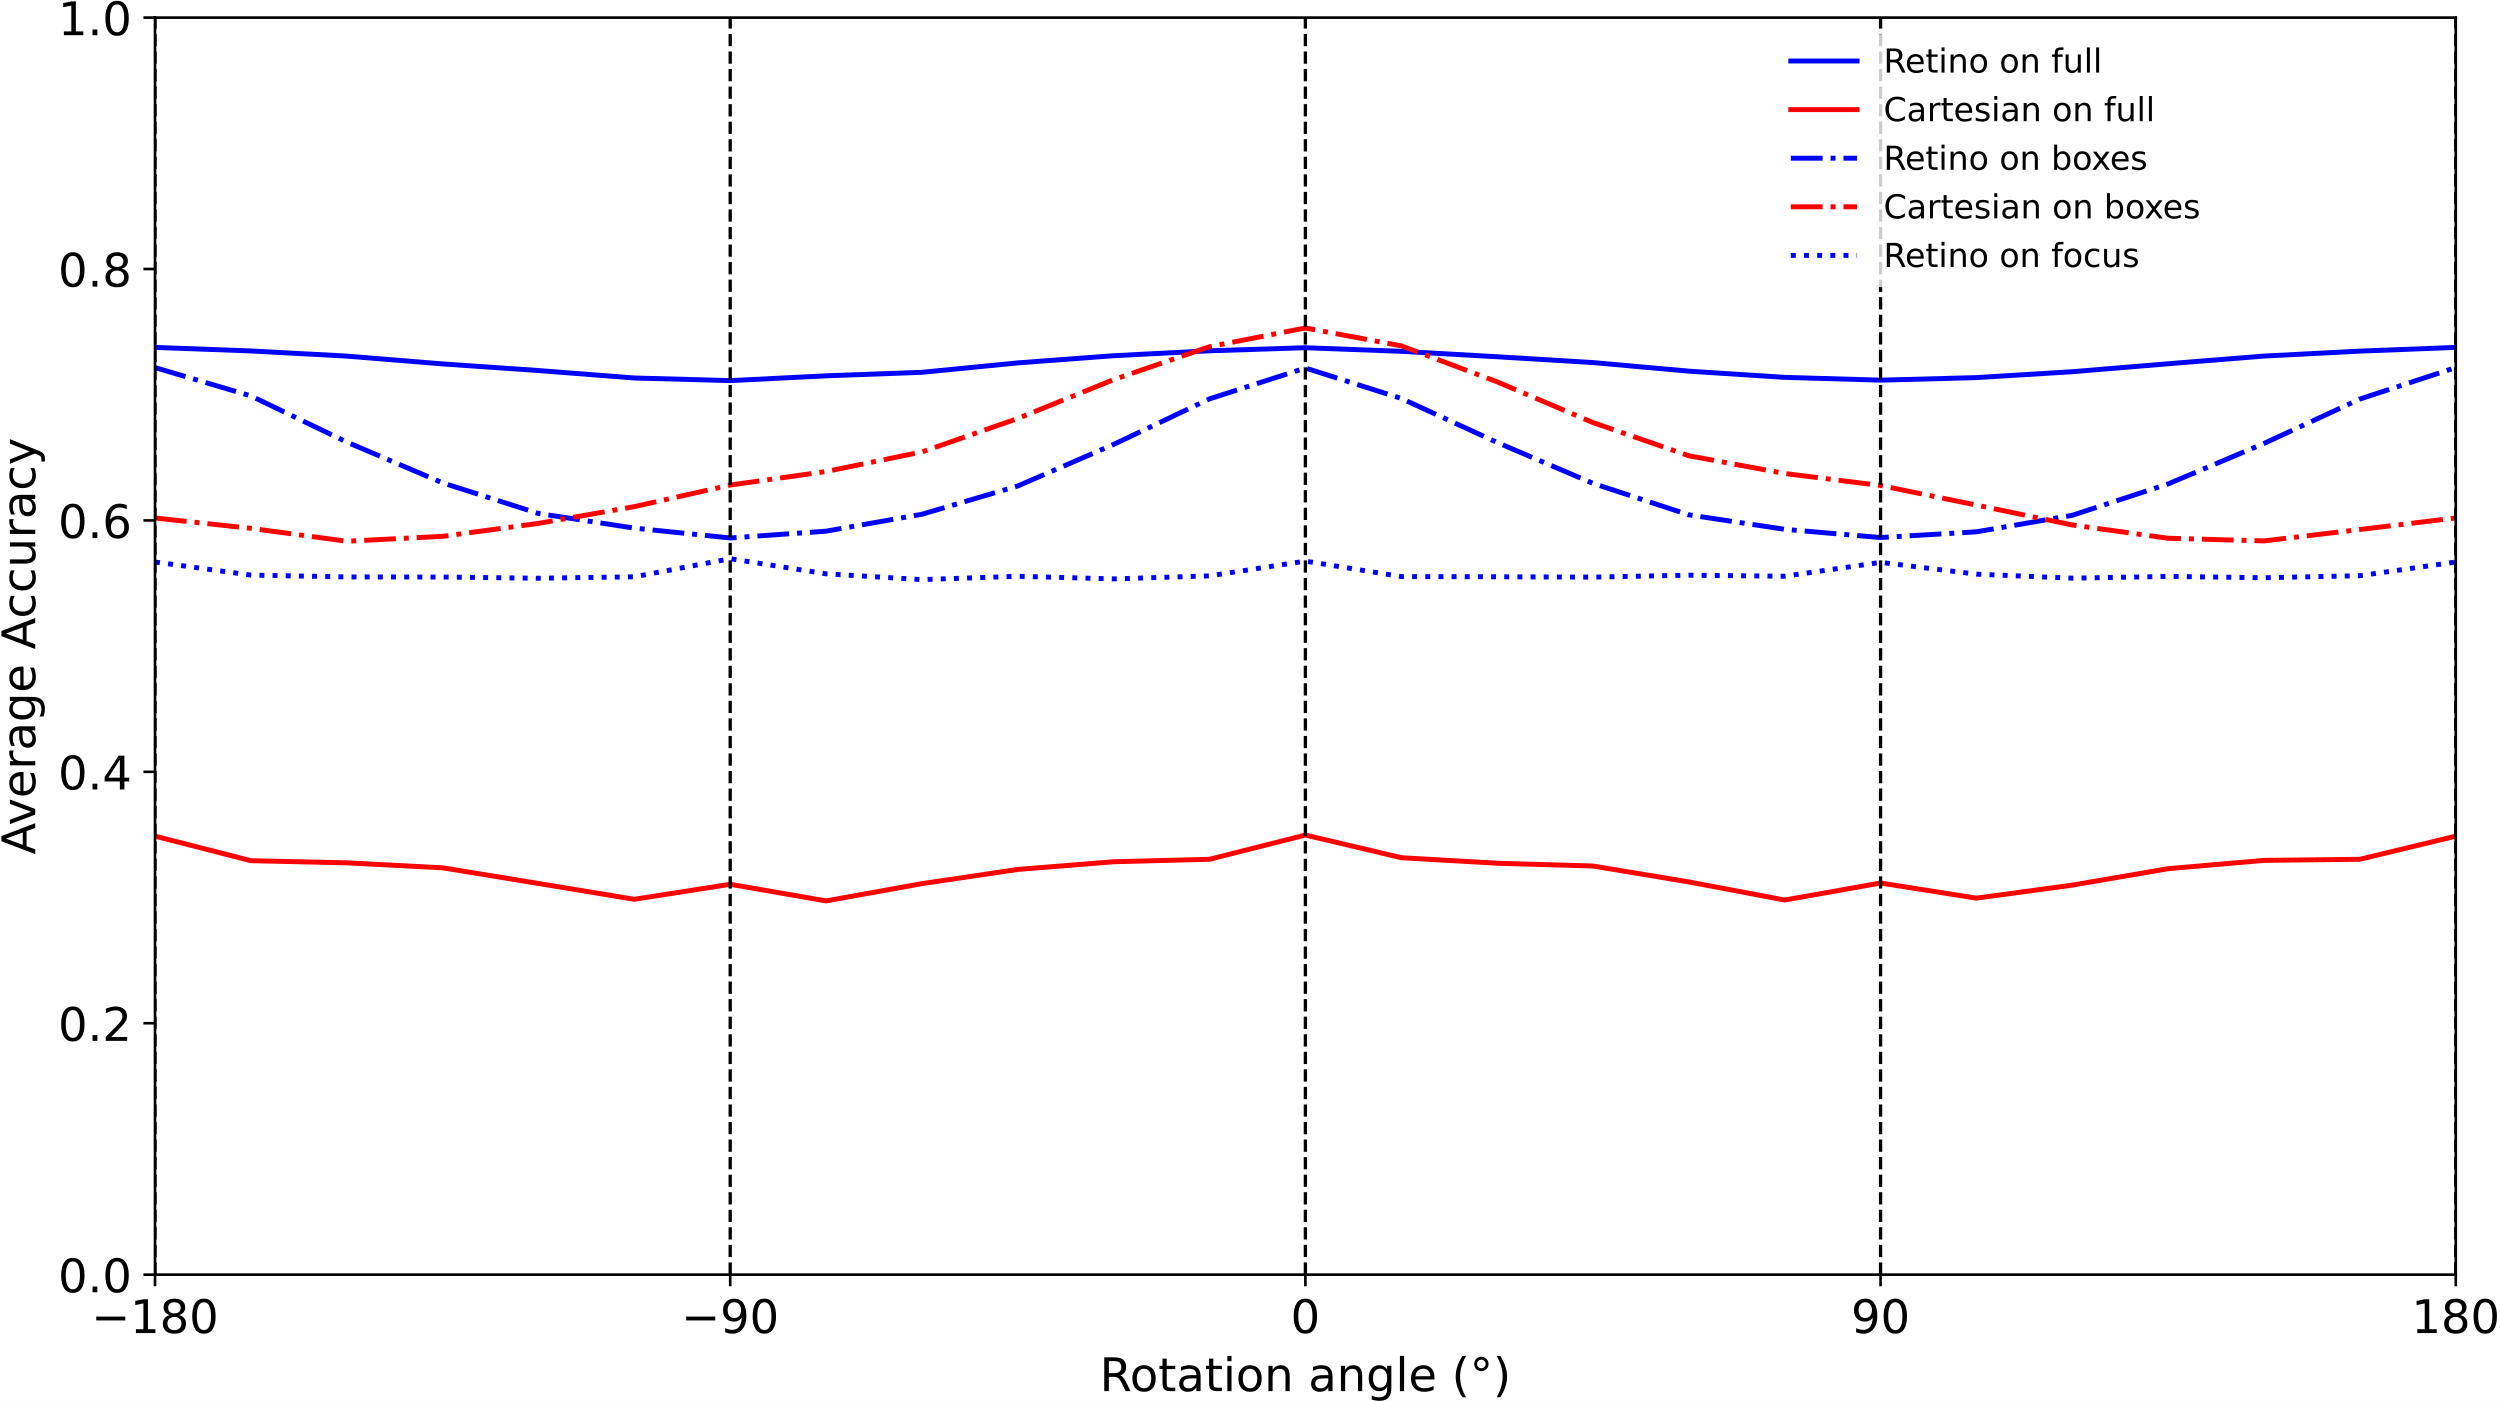
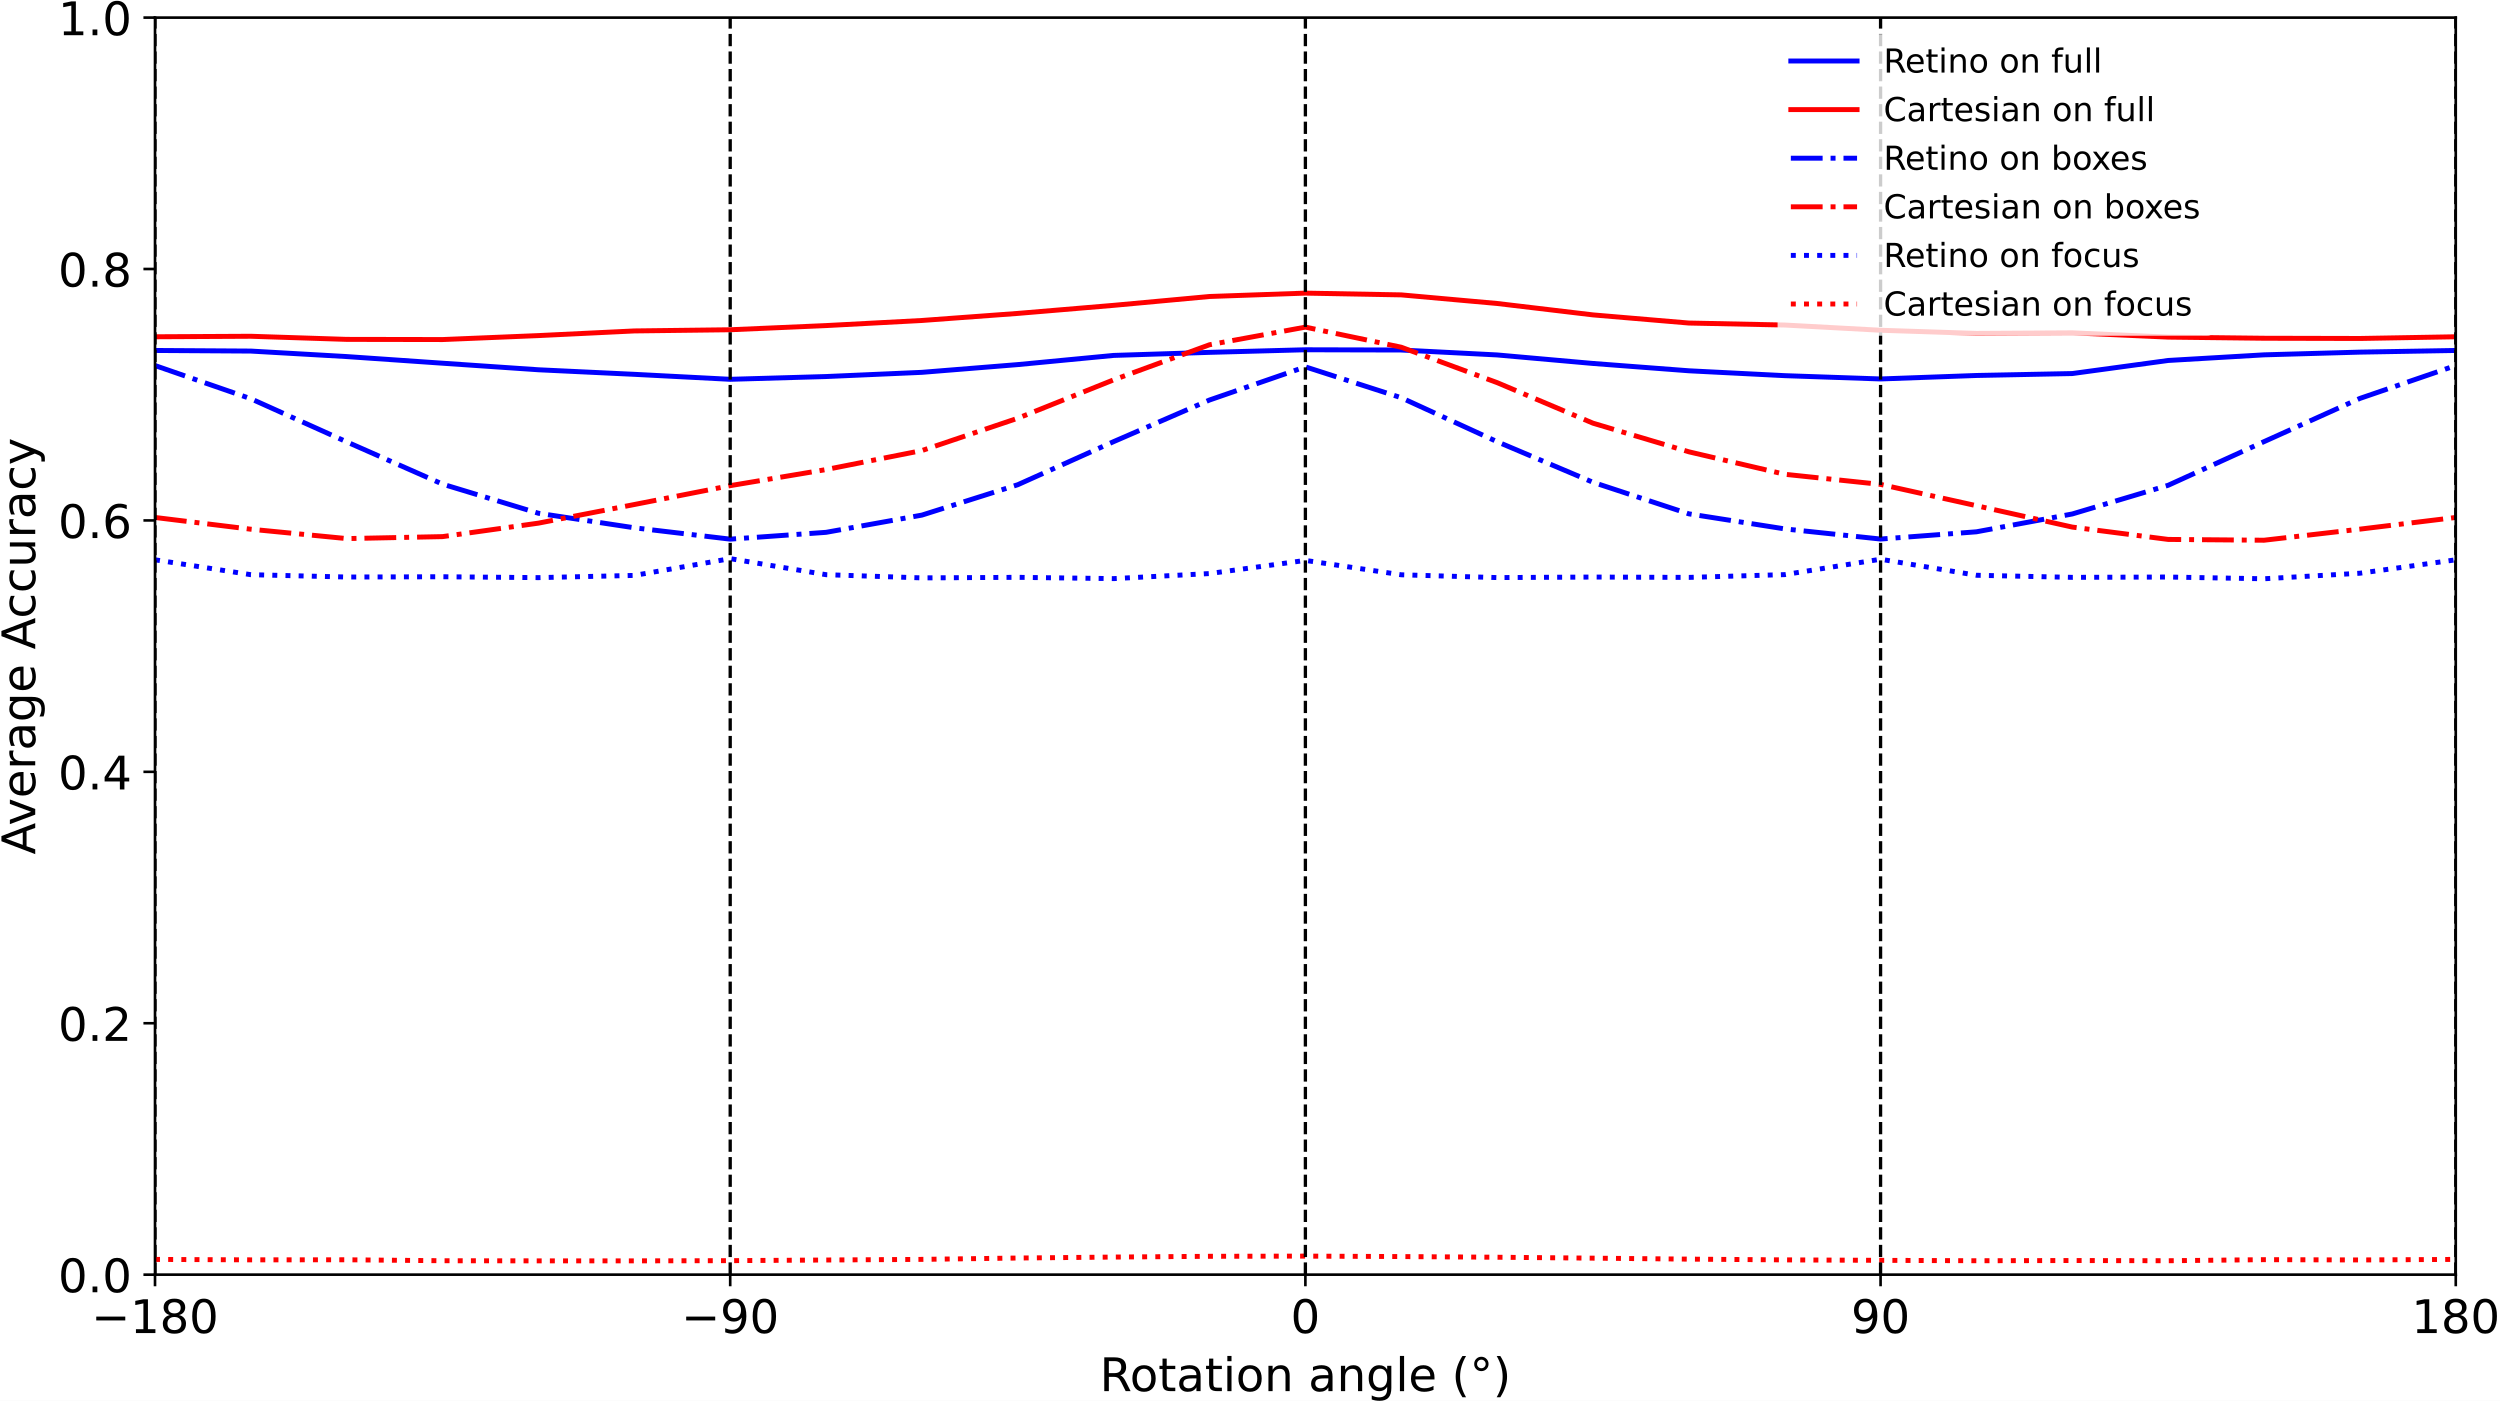
<svg xmlns="http://www.w3.org/2000/svg" xmlns:xlink="http://www.w3.org/1999/xlink" width="755.001pt" height="423.042pt" viewBox="0 0 755.001 423.042" version="1.1">
  <defs>
    <style type="text/css">*{stroke-linejoin: round; stroke-linecap: butt}</style>
  </defs>
  <g id="figure_1">
    <g id="patch_1">
      <path d="M 0 423.042  L 755.001 423.042  L 755.001 0  L 0 0  z " style="fill: #ffffff" />
    </g>
    <g id="axes_1">
      <g id="patch_2">
        <path d="M 46.814 384.943  L 741.64 384.943  L 741.64 5.319  L 46.814 5.319  z " style="fill: #ffffff" />
      </g>
      <g id="matplotlib.axis_1">
        <g id="xtick_1">
          <g id="line2d_1">
            <defs>
-               <path id="m2abc2bb89e" d="M 0 0  L 0 3.5  " style="stroke: #000000; stroke-width: 0.8" />
-             </defs>
-             <g>
-               <use xlink:href="#m2abc2bb89e" x="46.814" y="384.943" style="stroke: #000000; stroke-width: 0.8" />
+               <path id="m0c3c859001" d="M 0 0  L 0 3.5  " style="stroke: #000000; stroke-width: 0.8" />
+             </defs>
+             <g>
+               <use xlink:href="#m0c3c859001" x="46.814" y="384.943" style="stroke: #000000; stroke-width: 0.8" />
            </g>
          </g>
          <g id="text_1">
            <g transform="translate(27.58672 402.5812) scale(0.14 -0.14)">
              <defs>
                <path id="DejaVuSans-2212" d="M 678 2272  L 4684 2272  L 4684 1741  L 678 1741  L 678 2272  z " transform="scale(0.015625)" />
                <path id="DejaVuSans-31" d="M 794 531  L 1825 531  L 1825 4091  L 703 3866  L 703 4441  L 1819 4666  L 2450 4666  L 2450 531  L 3481 531  L 3481 0  L 794 0  L 794 531  z " transform="scale(0.015625)" />
                <path id="DejaVuSans-38" d="M 2034 2216  Q 1584 2216 1326 1975  Q 1069 1734 1069 1313  Q 1069 891 1326 650  Q 1584 409 2034 409  Q 2484 409 2743 651  Q 3003 894 3003 1313  Q 3003 1734 2745 1975  Q 2488 2216 2034 2216  z M 1403 2484  Q 997 2584 770 2862  Q 544 3141 544 3541  Q 544 4100 942 4425  Q 1341 4750 2034 4750  Q 2731 4750 3128 4425  Q 3525 4100 3525 3541  Q 3525 3141 3298 2862  Q 3072 2584 2669 2484  Q 3125 2378 3379 2068  Q 3634 1759 3634 1313  Q 3634 634 3220 271  Q 2806 -91 2034 -91  Q 1263 -91 848 271  Q 434 634 434 1313  Q 434 1759 690 2068  Q 947 2378 1403 2484  z M 1172 3481  Q 1172 3119 1398 2916  Q 1625 2713 2034 2713  Q 2441 2713 2670 2916  Q 2900 3119 2900 3481  Q 2900 3844 2670 4047  Q 2441 4250 2034 4250  Q 1625 4250 1398 4047  Q 1172 3844 1172 3481  z " transform="scale(0.015625)" />
                <path id="DejaVuSans-30" d="M 2034 4250  Q 1547 4250 1301 3770  Q 1056 3291 1056 2328  Q 1056 1369 1301 889  Q 1547 409 2034 409  Q 2525 409 2770 889  Q 3016 1369 3016 2328  Q 3016 3291 2770 3770  Q 2525 4250 2034 4250  z M 2034 4750  Q 2819 4750 3233 4129  Q 3647 3509 3647 2328  Q 3647 1150 3233 529  Q 2819 -91 2034 -91  Q 1250 -91 836 529  Q 422 1150 422 2328  Q 422 3509 836 4129  Q 1250 4750 2034 4750  z " transform="scale(0.015625)" />
              </defs>
              <use xlink:href="#DejaVuSans-2212" />
              <use xlink:href="#DejaVuSans-31" x="83.789" />
              <use xlink:href="#DejaVuSans-38" x="147.412" />
              <use xlink:href="#DejaVuSans-30" x="211.035" />
            </g>
          </g>
        </g>
        <g id="xtick_2">
          <g id="line2d_2">
            <g>
-               <use xlink:href="#m2abc2bb89e" x="220.52" y="384.943" style="stroke: #000000; stroke-width: 0.8" />
+               <use xlink:href="#m0c3c859001" x="220.52" y="384.943" style="stroke: #000000; stroke-width: 0.8" />
            </g>
          </g>
          <g id="text_2">
            <g transform="translate(205.747 402.5812) scale(0.14 -0.14)">
              <defs>
                <path id="DejaVuSans-39" d="M 703 97  L 703 672  Q 941 559 1184 500  Q 1428 441 1663 441  Q 2288 441 2617 861  Q 2947 1281 2994 2138  Q 2813 1869 2534 1725  Q 2256 1581 1919 1581  Q 1219 1581 811 2004  Q 403 2428 403 3163  Q 403 3881 828 4315  Q 1253 4750 1959 4750  Q 2769 4750 3195 4129  Q 3622 3509 3622 2328  Q 3622 1225 3098 567  Q 2575 -91 1691 -91  Q 1453 -91 1209 -44  Q 966 3 703 97  z M 1959 2075  Q 2384 2075 2632 2365  Q 2881 2656 2881 3163  Q 2881 3666 2632 3958  Q 2384 4250 1959 4250  Q 1534 4250 1286 3958  Q 1038 3666 1038 3163  Q 1038 2656 1286 2365  Q 1534 2075 1959 2075  z " transform="scale(0.015625)" />
              </defs>
              <use xlink:href="#DejaVuSans-2212" />
              <use xlink:href="#DejaVuSans-39" x="83.789" />
              <use xlink:href="#DejaVuSans-30" x="147.412" />
            </g>
          </g>
        </g>
        <g id="xtick_3">
          <g id="line2d_3">
            <g>
-               <use xlink:href="#m2abc2bb89e" x="394.227" y="384.943" style="stroke: #000000; stroke-width: 0.8" />
+               <use xlink:href="#m0c3c859001" x="394.227" y="384.943" style="stroke: #000000; stroke-width: 0.8" />
            </g>
          </g>
          <g id="text_3">
            <g transform="translate(389.7732 402.5812) scale(0.14 -0.14)">
              <use xlink:href="#DejaVuSans-30" />
            </g>
          </g>
        </g>
        <g id="xtick_4">
          <g id="line2d_4">
            <g>
-               <use xlink:href="#m2abc2bb89e" x="567.933" y="384.943" style="stroke: #000000; stroke-width: 0.8" />
+               <use xlink:href="#m0c3c859001" x="567.933" y="384.943" style="stroke: #000000; stroke-width: 0.8" />
            </g>
          </g>
          <g id="text_4">
            <g transform="translate(559.026 402.5812) scale(0.14 -0.14)">
              <use xlink:href="#DejaVuSans-39" />
              <use xlink:href="#DejaVuSans-30" x="63.623" />
            </g>
          </g>
        </g>
        <g id="xtick_5">
          <g id="line2d_5">
            <g>
-               <use xlink:href="#m2abc2bb89e" x="741.64" y="384.943" style="stroke: #000000; stroke-width: 0.8" />
+               <use xlink:href="#m0c3c859001" x="741.64" y="384.943" style="stroke: #000000; stroke-width: 0.8" />
            </g>
          </g>
          <g id="text_5">
            <g transform="translate(728.2788 402.5812) scale(0.14 -0.14)">
              <use xlink:href="#DejaVuSans-31" />
              <use xlink:href="#DejaVuSans-38" x="63.623" />
              <use xlink:href="#DejaVuSans-30" x="127.246" />
            </g>
          </g>
        </g>
        <g id="text_6">
          <g transform="translate(332.1194 420.1306) scale(0.14 -0.14)">
            <defs>
              <path id="DejaVuSans-52" d="M 2841 2188  Q 3044 2119 3236 1894  Q 3428 1669 3622 1275  L 4263 0  L 3584 0  L 2988 1197  Q 2756 1666 2539 1819  Q 2322 1972 1947 1972  L 1259 1972  L 1259 0  L 628 0  L 628 4666  L 2053 4666  Q 2853 4666 3247 4331  Q 3641 3997 3641 3322  Q 3641 2881 3436 2590  Q 3231 2300 2841 2188  z M 1259 4147  L 1259 2491  L 2053 2491  Q 2509 2491 2742 2702  Q 2975 2913 2975 3322  Q 2975 3731 2742 3939  Q 2509 4147 2053 4147  L 1259 4147  z " transform="scale(0.015625)" />
              <path id="DejaVuSans-6f" d="M 1959 3097  Q 1497 3097 1228 2736  Q 959 2375 959 1747  Q 959 1119 1226 758  Q 1494 397 1959 397  Q 2419 397 2687 759  Q 2956 1122 2956 1747  Q 2956 2369 2687 2733  Q 2419 3097 1959 3097  z M 1959 3584  Q 2709 3584 3137 3096  Q 3566 2609 3566 1747  Q 3566 888 3137 398  Q 2709 -91 1959 -91  Q 1206 -91 779 398  Q 353 888 353 1747  Q 353 2609 779 3096  Q 1206 3584 1959 3584  z " transform="scale(0.015625)" />
              <path id="DejaVuSans-74" d="M 1172 4494  L 1172 3500  L 2356 3500  L 2356 3053  L 1172 3053  L 1172 1153  Q 1172 725 1289 603  Q 1406 481 1766 481  L 2356 481  L 2356 0  L 1766 0  Q 1100 0 847 248  Q 594 497 594 1153  L 594 3053  L 172 3053  L 172 3500  L 594 3500  L 594 4494  L 1172 4494  z " transform="scale(0.015625)" />
              <path id="DejaVuSans-61" d="M 2194 1759  Q 1497 1759 1228 1600  Q 959 1441 959 1056  Q 959 750 1161 570  Q 1363 391 1709 391  Q 2188 391 2477 730  Q 2766 1069 2766 1631  L 2766 1759  L 2194 1759  z M 3341 1997  L 3341 0  L 2766 0  L 2766 531  Q 2569 213 2275 61  Q 1981 -91 1556 -91  Q 1019 -91 701 211  Q 384 513 384 1019  Q 384 1609 779 1909  Q 1175 2209 1959 2209  L 2766 2209  L 2766 2266  Q 2766 2663 2505 2880  Q 2244 3097 1772 3097  Q 1472 3097 1187 3025  Q 903 2953 641 2809  L 641 3341  Q 956 3463 1253 3523  Q 1550 3584 1831 3584  Q 2591 3584 2966 3190  Q 3341 2797 3341 1997  z " transform="scale(0.015625)" />
              <path id="DejaVuSans-69" d="M 603 3500  L 1178 3500  L 1178 0  L 603 0  L 603 3500  z M 603 4863  L 1178 4863  L 1178 4134  L 603 4134  L 603 4863  z " transform="scale(0.015625)" />
              <path id="DejaVuSans-6e" d="M 3513 2113  L 3513 0  L 2938 0  L 2938 2094  Q 2938 2591 2744 2837  Q 2550 3084 2163 3084  Q 1697 3084 1428 2787  Q 1159 2491 1159 1978  L 1159 0  L 581 0  L 581 3500  L 1159 3500  L 1159 2956  Q 1366 3272 1645 3428  Q 1925 3584 2291 3584  Q 2894 3584 3203 3211  Q 3513 2838 3513 2113  z " transform="scale(0.015625)" />
              <path id="DejaVuSans-20" transform="scale(0.015625)" />
              <path id="DejaVuSans-67" d="M 2906 1791  Q 2906 2416 2648 2759  Q 2391 3103 1925 3103  Q 1463 3103 1205 2759  Q 947 2416 947 1791  Q 947 1169 1205 825  Q 1463 481 1925 481  Q 2391 481 2648 825  Q 2906 1169 2906 1791  z M 3481 434  Q 3481 -459 3084 -895  Q 2688 -1331 1869 -1331  Q 1566 -1331 1297 -1286  Q 1028 -1241 775 -1147  L 775 -588  Q 1028 -725 1275 -790  Q 1522 -856 1778 -856  Q 2344 -856 2625 -561  Q 2906 -266 2906 331  L 2906 616  Q 2728 306 2450 153  Q 2172 0 1784 0  Q 1141 0 747 490  Q 353 981 353 1791  Q 353 2603 747 3093  Q 1141 3584 1784 3584  Q 2172 3584 2450 3431  Q 2728 3278 2906 2969  L 2906 3500  L 3481 3500  L 3481 434  z " transform="scale(0.015625)" />
              <path id="DejaVuSans-6c" d="M 603 4863  L 1178 4863  L 1178 0  L 603 0  L 603 4863  z " transform="scale(0.015625)" />
              <path id="DejaVuSans-65" d="M 3597 1894  L 3597 1613  L 953 1613  Q 991 1019 1311 708  Q 1631 397 2203 397  Q 2534 397 2845 478  Q 3156 559 3463 722  L 3463 178  Q 3153 47 2828 -22  Q 2503 -91 2169 -91  Q 1331 -91 842 396  Q 353 884 353 1716  Q 353 2575 817 3079  Q 1281 3584 2069 3584  Q 2775 3584 3186 3129  Q 3597 2675 3597 1894  z M 3022 2063  Q 3016 2534 2758 2815  Q 2500 3097 2075 3097  Q 1594 3097 1305 2825  Q 1016 2553 972 2059  L 3022 2063  z " transform="scale(0.015625)" />
              <path id="DejaVuSans-28" d="M 1984 4856  Q 1566 4138 1362 3434  Q 1159 2731 1159 2009  Q 1159 1288 1364 580  Q 1569 -128 1984 -844  L 1484 -844  Q 1016 -109 783 600  Q 550 1309 550 2009  Q 550 2706 781 3412  Q 1013 4119 1484 4856  L 1984 4856  z " transform="scale(0.015625)" />
              <path id="DejaVuSans-b0" d="M 1600 4347  Q 1350 4347 1178 4173  Q 1006 4000 1006 3750  Q 1006 3503 1178 3333  Q 1350 3163 1600 3163  Q 1850 3163 2022 3333  Q 2194 3503 2194 3750  Q 2194 3997 2020 4172  Q 1847 4347 1600 4347  z M 1600 4750  Q 1800 4750 1984 4673  Q 2169 4597 2303 4453  Q 2447 4313 2519 4134  Q 2591 3956 2591 3750  Q 2591 3338 2302 3052  Q 2013 2766 1594 2766  Q 1172 2766 890 3047  Q 609 3328 609 3750  Q 609 4169 896 4459  Q 1184 4750 1600 4750  z " transform="scale(0.015625)" />
              <path id="DejaVuSans-29" d="M 513 4856  L 1013 4856  Q 1481 4119 1714 3412  Q 1947 2706 1947 2009  Q 1947 1309 1714 600  Q 1481 -109 1013 -844  L 513 -844  Q 928 -128 1133 580  Q 1338 1288 1338 2009  Q 1338 2731 1133 3434  Q 928 4138 513 4856  z " transform="scale(0.015625)" />
            </defs>
            <use xlink:href="#DejaVuSans-52" />
            <use xlink:href="#DejaVuSans-6f" x="64.982" />
            <use xlink:href="#DejaVuSans-74" x="126.164" />
            <use xlink:href="#DejaVuSans-61" x="165.373" />
            <use xlink:href="#DejaVuSans-74" x="226.652" />
            <use xlink:href="#DejaVuSans-69" x="265.861" />
            <use xlink:href="#DejaVuSans-6f" x="293.645" />
            <use xlink:href="#DejaVuSans-6e" x="354.826" />
            <use xlink:href="#DejaVuSans-20" x="418.205" />
            <use xlink:href="#DejaVuSans-61" x="449.992" />
            <use xlink:href="#DejaVuSans-6e" x="511.271" />
            <use xlink:href="#DejaVuSans-67" x="574.65" />
            <use xlink:href="#DejaVuSans-6c" x="638.127" />
            <use xlink:href="#DejaVuSans-65" x="665.91" />
            <use xlink:href="#DejaVuSans-20" x="727.434" />
            <use xlink:href="#DejaVuSans-28" x="759.221" />
            <use xlink:href="#DejaVuSans-b0" x="798.234" />
            <use xlink:href="#DejaVuSans-29" x="848.234" />
          </g>
        </g>
      </g>
      <g id="matplotlib.axis_2">
        <g id="ytick_1">
          <g id="line2d_6">
            <defs>
-               <path id="mf5a4119d67" d="M 0 0  L -3.5 0  " style="stroke: #000000; stroke-width: 0.8" />
-             </defs>
-             <g>
-               <use xlink:href="#mf5a4119d67" x="46.814" y="384.943" style="stroke: #000000; stroke-width: 0.8" />
+               <path id="mf131dd56ec" d="M 0 0  L -3.5 0  " style="stroke: #000000; stroke-width: 0.8" />
+             </defs>
+             <g>
+               <use xlink:href="#mf131dd56ec" x="46.814" y="384.943" style="stroke: #000000; stroke-width: 0.8" />
            </g>
          </g>
          <g id="text_7">
            <g transform="translate(17.54938 390.2623) scale(0.14 -0.14)">
              <defs>
                <path id="DejaVuSans-2e" d="M 684 794  L 1344 794  L 1344 0  L 684 0  L 684 794  z " transform="scale(0.015625)" />
              </defs>
              <use xlink:href="#DejaVuSans-30" />
              <use xlink:href="#DejaVuSans-2e" x="63.623" />
              <use xlink:href="#DejaVuSans-30" x="95.41" />
            </g>
          </g>
        </g>
        <g id="ytick_2">
          <g id="line2d_7">
            <g>
-               <use xlink:href="#mf5a4119d67" x="46.814" y="309.018" style="stroke: #000000; stroke-width: 0.8" />
+               <use xlink:href="#mf131dd56ec" x="46.814" y="309.018" style="stroke: #000000; stroke-width: 0.8" />
            </g>
          </g>
          <g id="text_8">
            <g transform="translate(17.54938 314.3374) scale(0.14 -0.14)">
              <defs>
                <path id="DejaVuSans-32" d="M 1228 531  L 3431 531  L 3431 0  L 469 0  L 469 531  Q 828 903 1448 1529  Q 2069 2156 2228 2338  Q 2531 2678 2651 2914  Q 2772 3150 2772 3378  Q 2772 3750 2511 3984  Q 2250 4219 1831 4219  Q 1534 4219 1204 4116  Q 875 4013 500 3803  L 500 4441  Q 881 4594 1212 4672  Q 1544 4750 1819 4750  Q 2544 4750 2975 4387  Q 3406 4025 3406 3419  Q 3406 3131 3298 2873  Q 3191 2616 2906 2266  Q 2828 2175 2409 1742  Q 1991 1309 1228 531  z " transform="scale(0.015625)" />
              </defs>
              <use xlink:href="#DejaVuSans-30" />
              <use xlink:href="#DejaVuSans-2e" x="63.623" />
              <use xlink:href="#DejaVuSans-32" x="95.41" />
            </g>
          </g>
        </g>
        <g id="ytick_3">
          <g id="line2d_8">
            <g>
-               <use xlink:href="#mf5a4119d67" x="46.814" y="233.094" style="stroke: #000000; stroke-width: 0.8" />
+               <use xlink:href="#mf131dd56ec" x="46.814" y="233.094" style="stroke: #000000; stroke-width: 0.8" />
            </g>
          </g>
          <g id="text_9">
            <g transform="translate(17.54938 238.4125) scale(0.14 -0.14)">
              <defs>
                <path id="DejaVuSans-34" d="M 2419 4116  L 825 1625  L 2419 1625  L 2419 4116  z M 2253 4666  L 3047 4666  L 3047 1625  L 3713 1625  L 3713 1100  L 3047 1100  L 3047 0  L 2419 0  L 2419 1100  L 313 1100  L 313 1709  L 2253 4666  z " transform="scale(0.015625)" />
              </defs>
              <use xlink:href="#DejaVuSans-30" />
              <use xlink:href="#DejaVuSans-2e" x="63.623" />
              <use xlink:href="#DejaVuSans-34" x="95.41" />
            </g>
          </g>
        </g>
        <g id="ytick_4">
          <g id="line2d_9">
            <g>
-               <use xlink:href="#mf5a4119d67" x="46.814" y="157.169" style="stroke: #000000; stroke-width: 0.8" />
+               <use xlink:href="#mf131dd56ec" x="46.814" y="157.169" style="stroke: #000000; stroke-width: 0.8" />
            </g>
          </g>
          <g id="text_10">
            <g transform="translate(17.54938 162.4876) scale(0.14 -0.14)">
              <defs>
                <path id="DejaVuSans-36" d="M 2113 2584  Q 1688 2584 1439 2293  Q 1191 2003 1191 1497  Q 1191 994 1439 701  Q 1688 409 2113 409  Q 2538 409 2786 701  Q 3034 994 3034 1497  Q 3034 2003 2786 2293  Q 2538 2584 2113 2584  z M 3366 4563  L 3366 3988  Q 3128 4100 2886 4159  Q 2644 4219 2406 4219  Q 1781 4219 1451 3797  Q 1122 3375 1075 2522  Q 1259 2794 1537 2939  Q 1816 3084 2150 3084  Q 2853 3084 3261 2657  Q 3669 2231 3669 1497  Q 3669 778 3244 343  Q 2819 -91 2113 -91  Q 1303 -91 875 529  Q 447 1150 447 2328  Q 447 3434 972 4092  Q 1497 4750 2381 4750  Q 2619 4750 2861 4703  Q 3103 4656 3366 4563  z " transform="scale(0.015625)" />
              </defs>
              <use xlink:href="#DejaVuSans-30" />
              <use xlink:href="#DejaVuSans-2e" x="63.623" />
              <use xlink:href="#DejaVuSans-36" x="95.41" />
            </g>
          </g>
        </g>
        <g id="ytick_5">
          <g id="line2d_10">
            <g>
-               <use xlink:href="#mf5a4119d67" x="46.814" y="81.244" style="stroke: #000000; stroke-width: 0.8" />
+               <use xlink:href="#mf131dd56ec" x="46.814" y="81.244" style="stroke: #000000; stroke-width: 0.8" />
            </g>
          </g>
          <g id="text_11">
            <g transform="translate(17.54938 86.56271) scale(0.14 -0.14)">
              <use xlink:href="#DejaVuSans-30" />
              <use xlink:href="#DejaVuSans-2e" x="63.623" />
              <use xlink:href="#DejaVuSans-38" x="95.41" />
            </g>
          </g>
        </g>
        <g id="ytick_6">
          <g id="line2d_11">
            <g>
-               <use xlink:href="#mf5a4119d67" x="46.814" y="5.319" style="stroke: #000000; stroke-width: 0.8" />
+               <use xlink:href="#mf131dd56ec" x="46.814" y="5.319" style="stroke: #000000; stroke-width: 0.8" />
            </g>
          </g>
          <g id="text_12">
            <g transform="translate(17.54938 10.63781) scale(0.14 -0.14)">
              <use xlink:href="#DejaVuSans-31" />
              <use xlink:href="#DejaVuSans-2e" x="63.623" />
              <use xlink:href="#DejaVuSans-30" x="95.41" />
            </g>
          </g>
        </g>
        <g id="text_13">
          <g transform="translate(10.63781 258.0611) rotate(-90) scale(0.14 -0.14)">
            <defs>
              <path id="DejaVuSans-41" d="M 2188 4044  L 1331 1722  L 3047 1722  L 2188 4044  z M 1831 4666  L 2547 4666  L 4325 0  L 3669 0  L 3244 1197  L 1141 1197  L 716 0  L 50 0  L 1831 4666  z " transform="scale(0.015625)" />
              <path id="DejaVuSans-76" d="M 191 3500  L 800 3500  L 1894 563  L 2988 3500  L 3597 3500  L 2284 0  L 1503 0  L 191 3500  z " transform="scale(0.015625)" />
              <path id="DejaVuSans-72" d="M 2631 2963  Q 2534 3019 2420 3045  Q 2306 3072 2169 3072  Q 1681 3072 1420 2755  Q 1159 2438 1159 1844  L 1159 0  L 581 0  L 581 3500  L 1159 3500  L 1159 2956  Q 1341 3275 1631 3429  Q 1922 3584 2338 3584  Q 2397 3584 2469 3576  Q 2541 3569 2628 3553  L 2631 2963  z " transform="scale(0.015625)" />
              <path id="DejaVuSans-63" d="M 3122 3366  L 3122 2828  Q 2878 2963 2633 3030  Q 2388 3097 2138 3097  Q 1578 3097 1268 2742  Q 959 2388 959 1747  Q 959 1106 1268 751  Q 1578 397 2138 397  Q 2388 397 2633 464  Q 2878 531 3122 666  L 3122 134  Q 2881 22 2623 -34  Q 2366 -91 2075 -91  Q 1284 -91 818 406  Q 353 903 353 1747  Q 353 2603 823 3093  Q 1294 3584 2113 3584  Q 2378 3584 2631 3529  Q 2884 3475 3122 3366  z " transform="scale(0.015625)" />
              <path id="DejaVuSans-75" d="M 544 1381  L 544 3500  L 1119 3500  L 1119 1403  Q 1119 906 1312 657  Q 1506 409 1894 409  Q 2359 409 2629 706  Q 2900 1003 2900 1516  L 2900 3500  L 3475 3500  L 3475 0  L 2900 0  L 2900 538  Q 2691 219 2414 64  Q 2138 -91 1772 -91  Q 1169 -91 856 284  Q 544 659 544 1381  z M 1991 3584  L 1991 3584  z " transform="scale(0.015625)" />
              <path id="DejaVuSans-79" d="M 2059 -325  Q 1816 -950 1584 -1140  Q 1353 -1331 966 -1331  L 506 -1331  L 506 -850  L 844 -850  Q 1081 -850 1212 -737  Q 1344 -625 1503 -206  L 1606 56  L 191 3500  L 800 3500  L 1894 763  L 2988 3500  L 3597 3500  L 2059 -325  z " transform="scale(0.015625)" />
            </defs>
            <use xlink:href="#DejaVuSans-41" />
            <use xlink:href="#DejaVuSans-76" x="62.533" />
            <use xlink:href="#DejaVuSans-65" x="121.713" />
            <use xlink:href="#DejaVuSans-72" x="183.236" />
            <use xlink:href="#DejaVuSans-61" x="224.35" />
            <use xlink:href="#DejaVuSans-67" x="285.629" />
            <use xlink:href="#DejaVuSans-65" x="349.105" />
            <use xlink:href="#DejaVuSans-20" x="410.629" />
            <use xlink:href="#DejaVuSans-41" x="442.416" />
            <use xlink:href="#DejaVuSans-63" x="509.074" />
            <use xlink:href="#DejaVuSans-63" x="564.055" />
            <use xlink:href="#DejaVuSans-75" x="619.035" />
            <use xlink:href="#DejaVuSans-72" x="682.414" />
            <use xlink:href="#DejaVuSans-61" x="723.527" />
            <use xlink:href="#DejaVuSans-63" x="784.807" />
            <use xlink:href="#DejaVuSans-79" x="839.787" />
          </g>
        </g>
      </g>
      <g id="line2d_12">
-         <path d="M 46.814 104.915  L 75.765 105.986  L 104.716 107.542  L 133.667 109.903  L 162.618 111.9  L 191.569 114.155  L 220.52 114.945  L 249.471 113.502  L 278.423 112.439  L 307.374 109.592  L 336.325 107.428  L 365.276 105.94  L 394.227 105.014  L 423.178 106.1  L 452.129 107.74  L 481.08 109.493  L 510.031 112.09  L 538.982 113.965  L 567.933 114.808  L 596.885 114.041  L 625.836 112.257  L 654.787 109.85  L 683.738 107.535  L 712.689 106.039  L 741.64 104.915  " clip-path="url(#p438d091120)" style="fill: none; stroke: #0000ff; stroke-width: 1.5; stroke-linecap: square" />
+         <path d="M 46.814 105.841  L 75.765 106.024  L 104.716 107.686  L 133.667 109.691  L 162.618 111.672  L 191.569 113.047  L 220.52 114.55  L 249.471 113.715  L 278.423 112.447  L 307.374 110.108  L 336.325 107.337  L 365.276 106.411  L 394.227 105.629  L 423.178 105.705  L 452.129 107.193  L 481.08 109.767  L 510.031 111.976  L 538.982 113.449  L 567.933 114.444  L 596.885 113.396  L 625.836 112.811  L 654.787 108.863  L 683.738 107.163  L 712.689 106.343  L 741.64 105.841  " clip-path="url(#pa286c35ef7)" style="fill: none; stroke: #0000ff; stroke-width: 1.5; stroke-linecap: square" />
      </g>
      <g id="line2d_13">
-         <path d="M 46.814 252.518  L 75.765 259.928  L 104.716 260.573  L 133.667 262.077  L 162.618 266.807  L 191.569 271.582  L 220.52 267.057  L 249.471 272.076  L 278.423 266.86  L 307.374 262.57  L 336.325 260.247  L 365.276 259.503  L 394.227 252.184  L 423.178 259.024  L 452.129 260.695  L 481.08 261.538  L 510.031 266.343  L 538.982 271.81  L 567.933 266.67  L 596.885 271.241  L 625.836 267.308  L 654.787 262.342  L 683.738 259.837  L 712.689 259.503  L 741.64 252.518  " clip-path="url(#p438d091120)" style="fill: none; stroke: #ff0000; stroke-width: 1.5; stroke-linecap: square" />
+         <path d="M 46.814 101.704  L 75.765 101.552  L 104.716 102.493  L 133.667 102.546  L 162.618 101.347  L 191.569 99.942  L 220.52 99.585  L 249.471 98.325  L 278.423 96.784  L 307.374 94.65  L 336.325 92.213  L 365.276 89.541  L 394.227 88.523  L 423.178 89.055  L 452.129 91.651  L 481.08 95.098  L 510.031 97.558  L 538.982 98.158  L 567.933 99.737  L 596.885 100.686  L 625.836 100.512  L 654.787 101.81  L 683.738 102.152  L 712.689 102.22  L 741.64 101.704  " clip-path="url(#pa286c35ef7)" style="fill: none; stroke: #ff0000; stroke-width: 1.5; stroke-linecap: square" />
      </g>
      <g id="line2d_14">
-         <path d="M 46.814 111.007  L 75.765 119.567  L 104.716 133.5  L 133.667 145.824  L 162.618 155.067  L 191.569 159.491  L 220.52 162.466  L 249.471 160.417  L 278.423 155.309  L 307.374 146.765  L 336.325 134.213  L 365.276 120.462  L 394.227 111.143  L 423.178 120.326  L 452.129 133.613  L 481.08 145.975  L 510.031 155.484  L 538.982 159.855  L 567.933 162.337  L 596.885 160.614  L 625.836 155.621  L 654.787 146.142  L 683.738 133.917  L 712.689 120.515  L 741.64 111.007  " clip-path="url(#p438d091120)" style="fill: none; stroke-dasharray: 9.6,2.4,1.5,2.4; stroke-dashoffset: 0; stroke: #0000ff; stroke-width: 1.5" />
+         <path d="M 46.814 110.392  L 75.765 120.424  L 104.716 133.446  L 133.667 146.211  L 162.618 155.006  L 191.569 159.392  L 220.52 162.822  L 249.471 160.766  L 278.423 155.56  L 307.374 146.385  L 336.325 133.371  L 365.276 120.804  L 394.227 110.787  L 423.178 120.113  L 452.129 133.386  L 481.08 145.649  L 510.031 155.18  L 538.982 159.726  L 567.933 162.792  L 596.885 160.606  L 625.836 155.218  L 654.787 146.56  L 683.738 133.378  L 712.689 120.326  L 741.64 110.392  " clip-path="url(#pa286c35ef7)" style="fill: none; stroke-dasharray: 9.6,2.4,1.5,2.4; stroke-dashoffset: 0; stroke: #0000ff; stroke-width: 1.5" />
      </g>
      <g id="line2d_15">
-         <path d="M 46.814 156.425  L 75.765 159.559  L 104.716 163.452  L 133.667 161.972  L 162.618 158.064  L 191.569 153.01  L 220.52 146.491  L 249.471 142.401  L 278.423 136.482  L 307.374 126.381  L 336.325 114.642  L 365.276 104.708  L 394.227 99.047  L 423.178 104.442  L 452.129 115.309  L 481.08 127.618  L 510.031 137.635  L 538.982 142.993  L 567.933 146.628  L 596.885 152.532  L 625.836 158.542  L 654.787 162.549  L 683.738 163.353  L 712.689 159.916  L 741.64 156.425  " clip-path="url(#p438d091120)" style="fill: none; stroke-dasharray: 9.6,2.4,1.5,2.4; stroke-dashoffset: 0; stroke: #ff0000; stroke-width: 1.5" />
+         <path d="M 46.814 156.273  L 75.765 159.825  L 104.716 162.655  L 133.667 162.056  L 162.618 157.988  L 191.569 152.365  L 220.52 146.666  L 249.471 141.809  L 278.423 136.065  L 307.374 126.305  L 336.325 114.71  L 365.276 104.116  L 394.227 98.789  L 423.178 104.86  L 452.129 115.552  L 481.08 127.8  L 510.031 136.444  L 538.982 143.228  L 567.933 146.287  L 596.885 152.722  L 625.836 159.18  L 654.787 162.906  L 683.738 163.149  L 712.689 159.802  L 741.64 156.273  " clip-path="url(#pa286c35ef7)" style="fill: none; stroke-dasharray: 9.6,2.4,1.5,2.4; stroke-dashoffset: 0; stroke: #ff0000; stroke-width: 1.5" />
      </g>
      <g id="line2d_16">
-         <path d="M 46.814 169.728  L 75.765 173.678  L 104.716 174.232  L 133.667 174.263  L 162.618 174.627  L 191.569 174.194  L 220.52 168.733  L 249.471 173.298  L 278.423 175.045  L 307.374 174.035  L 336.325 174.825  L 365.276 173.913  L 394.227 169.455  L 423.178 174.126  L 452.129 174.187  L 481.08 174.293  L 510.031 173.708  L 538.982 174.027  L 567.933 169.835  L 596.885 173.397  L 625.836 174.612  L 654.787 174.081  L 683.738 174.483  L 712.689 173.86  L 741.64 169.728  " clip-path="url(#p438d091120)" style="fill: none; stroke-dasharray: 1.5,2.475; stroke-dashoffset: 0; stroke: #0000ff; stroke-width: 1.5" />
+         <path d="M 46.814 169.06  L 75.765 173.556  L 104.716 174.263  L 133.667 174.179  L 162.618 174.445  L 191.569 173.777  L 220.52 168.711  L 249.471 173.556  L 278.423 174.521  L 307.374 174.354  L 336.325 174.741  L 365.276 173.215  L 394.227 169.242  L 423.178 173.587  L 452.129 174.43  L 481.08 174.27  L 510.031 174.377  L 538.982 173.534  L 567.933 168.885  L 596.885 173.731  L 625.836 174.362  L 654.787 174.263  L 683.738 174.787  L 712.689 173.116  L 741.64 169.06  " clip-path="url(#pa286c35ef7)" style="fill: none; stroke-dasharray: 1.5,2.475; stroke-dashoffset: 0; stroke: #0000ff; stroke-width: 1.5" />
      </g>
      <g id="line2d_17">
-         <path d="M 46.814 384.943  L 46.814 5.319  " clip-path="url(#p438d091120)" style="fill: none; stroke-dasharray: 3.7,1.6; stroke-dashoffset: 0; stroke: #000000" />
+         <path d="M 46.814 380.341  L 75.765 380.477  L 104.716 380.455  L 133.667 380.743  L 162.618 380.781  L 191.569 380.781  L 220.52 380.72  L 249.471 380.523  L 278.423 380.333  L 307.374 379.923  L 336.325 379.634  L 365.276 379.406  L 394.227 379.346  L 423.178 379.482  L 452.129 379.687  L 481.08 379.961  L 510.031 380.257  L 538.982 380.485  L 567.933 380.622  L 596.885 380.743  L 625.836 380.675  L 654.787 380.743  L 683.738 380.417  L 712.689 380.508  L 741.64 380.341  " clip-path="url(#pa286c35ef7)" style="fill: none; stroke-dasharray: 1.5,2.475; stroke-dashoffset: 0; stroke: #ff0000; stroke-width: 1.5" />
      </g>
      <g id="line2d_18">
-         <path d="M 220.52 384.943  L 220.52 5.319  " clip-path="url(#p438d091120)" style="fill: none; stroke-dasharray: 3.7,1.6; stroke-dashoffset: 0; stroke: #000000" />
+         <path d="M 46.814 384.943  L 46.814 5.319  " clip-path="url(#pa286c35ef7)" style="fill: none; stroke-dasharray: 3.7,1.6; stroke-dashoffset: 0; stroke: #000000" />
      </g>
      <g id="line2d_19">
-         <path d="M 394.227 384.943  L 394.227 5.319  " clip-path="url(#p438d091120)" style="fill: none; stroke-dasharray: 3.7,1.6; stroke-dashoffset: 0; stroke: #000000" />
+         <path d="M 220.52 384.943  L 220.52 5.319  " clip-path="url(#pa286c35ef7)" style="fill: none; stroke-dasharray: 3.7,1.6; stroke-dashoffset: 0; stroke: #000000" />
      </g>
      <g id="line2d_20">
-         <path d="M 567.933 384.943  L 567.933 5.319  " clip-path="url(#p438d091120)" style="fill: none; stroke-dasharray: 3.7,1.6; stroke-dashoffset: 0; stroke: #000000" />
+         <path d="M 394.227 384.943  L 394.227 5.319  " clip-path="url(#pa286c35ef7)" style="fill: none; stroke-dasharray: 3.7,1.6; stroke-dashoffset: 0; stroke: #000000" />
      </g>
      <g id="line2d_21">
-         <path d="M 741.64 384.943  L 741.64 5.319  " clip-path="url(#p438d091120)" style="fill: none; stroke-dasharray: 3.7,1.6; stroke-dashoffset: 0; stroke: #000000" />
+         <path d="M 567.933 384.943  L 567.933 5.319  " clip-path="url(#pa286c35ef7)" style="fill: none; stroke-dasharray: 3.7,1.6; stroke-dashoffset: 0; stroke: #000000" />
+       </g>
+       <g id="line2d_22">
+         <path d="M 741.64 384.943  L 741.64 5.319  " clip-path="url(#pa286c35ef7)" style="fill: none; stroke-dasharray: 3.7,1.6; stroke-dashoffset: 0; stroke: #000000" />
      </g>
      <g id="patch_3">
        <path d="M 46.814 384.943  L 46.814 5.319  " style="fill: none; stroke: #000000; stroke-width: 0.8; stroke-linejoin: miter; stroke-linecap: square" />
      </g>
      <g id="patch_4">
        <path d="M 741.64 384.943  L 741.64 5.319  " style="fill: none; stroke: #000000; stroke-width: 0.8; stroke-linejoin: miter; stroke-linecap: square" />
      </g>
      <g id="patch_5">
        <path d="M 46.814 384.943  L 741.64 384.943  " style="fill: none; stroke: #000000; stroke-width: 0.8; stroke-linejoin: miter; stroke-linecap: square" />
      </g>
      <g id="patch_6">
        <path d="M 46.814 5.319  L 741.64 5.319  " style="fill: none; stroke: #000000; stroke-width: 0.8; stroke-linejoin: miter; stroke-linecap: square" />
      </g>
      <g id="legend_1">
        <g id="patch_7">
-           <path d="M 538.833 86.71  L 666.517 86.71  Q 668.517 86.71 668.517 84.71  L 668.517 12.319  Q 668.517 10.319 666.517 10.319  L 538.833 10.319  Q 536.833 10.319 536.833 12.319  L 536.833 84.71  Q 536.833 86.71 538.833 86.71  z " style="fill: #ffffff; opacity: 0.8" />
-         </g>
-         <g id="line2d_22">
+           <path d="M 538.833 101.388  L 666.517 101.388  Q 668.517 101.388 668.517 99.388  L 668.517 12.319  Q 668.517 10.319 666.517 10.319  L 538.833 10.319  Q 536.833 10.319 536.833 12.319  L 536.833 99.388  Q 536.833 101.388 538.833 101.388  z " style="fill: #ffffff; opacity: 0.8" />
+         </g>
+         <g id="line2d_23">
          <path d="M 540.833 18.417  L 550.833 18.417  L 560.833 18.417  " style="fill: none; stroke: #0000ff; stroke-width: 1.5; stroke-linecap: square" />
        </g>
        <g id="text_14">
          <g transform="translate(568.8326 21.91734) scale(0.1 -0.1)">
            <defs>
              <path id="DejaVuSans-66" d="M 2375 4863  L 2375 4384  L 1825 4384  Q 1516 4384 1395 4259  Q 1275 4134 1275 3809  L 1275 3500  L 2222 3500  L 2222 3053  L 1275 3053  L 1275 0  L 697 0  L 697 3053  L 147 3053  L 147 3500  L 697 3500  L 697 3744  Q 697 4328 969 4595  Q 1241 4863 1831 4863  L 2375 4863  z " transform="scale(0.015625)" />
            </defs>
            <use xlink:href="#DejaVuSans-52" />
            <use xlink:href="#DejaVuSans-65" x="64.982" />
            <use xlink:href="#DejaVuSans-74" x="126.506" />
            <use xlink:href="#DejaVuSans-69" x="165.715" />
            <use xlink:href="#DejaVuSans-6e" x="193.498" />
            <use xlink:href="#DejaVuSans-6f" x="256.877" />
            <use xlink:href="#DejaVuSans-20" x="318.059" />
            <use xlink:href="#DejaVuSans-6f" x="349.846" />
            <use xlink:href="#DejaVuSans-6e" x="411.027" />
            <use xlink:href="#DejaVuSans-20" x="474.406" />
            <use xlink:href="#DejaVuSans-66" x="506.193" />
            <use xlink:href="#DejaVuSans-75" x="541.398" />
            <use xlink:href="#DejaVuSans-6c" x="604.777" />
            <use xlink:href="#DejaVuSans-6c" x="632.561" />
          </g>
        </g>
-         <g id="line2d_23">
+         <g id="line2d_24">
          <path d="M 540.833 33.095  L 550.833 33.095  L 560.833 33.095  " style="fill: none; stroke: #ff0000; stroke-width: 1.5; stroke-linecap: square" />
        </g>
        <g id="text_15">
          <g transform="translate(568.8326 36.59547) scale(0.1 -0.1)">
            <defs>
              <path id="DejaVuSans-43" d="M 4122 4306  L 4122 3641  Q 3803 3938 3442 4084  Q 3081 4231 2675 4231  Q 1875 4231 1450 3742  Q 1025 3253 1025 2328  Q 1025 1406 1450 917  Q 1875 428 2675 428  Q 3081 428 3442 575  Q 3803 722 4122 1019  L 4122 359  Q 3791 134 3420 21  Q 3050 -91 2638 -91  Q 1578 -91 968 557  Q 359 1206 359 2328  Q 359 3453 968 4101  Q 1578 4750 2638 4750  Q 3056 4750 3426 4639  Q 3797 4528 4122 4306  z " transform="scale(0.015625)" />
              <path id="DejaVuSans-73" d="M 2834 3397  L 2834 2853  Q 2591 2978 2328 3040  Q 2066 3103 1784 3103  Q 1356 3103 1142 2972  Q 928 2841 928 2578  Q 928 2378 1081 2264  Q 1234 2150 1697 2047  L 1894 2003  Q 2506 1872 2764 1633  Q 3022 1394 3022 966  Q 3022 478 2636 193  Q 2250 -91 1575 -91  Q 1294 -91 989 -36  Q 684 19 347 128  L 347 722  Q 666 556 975 473  Q 1284 391 1588 391  Q 1994 391 2212 530  Q 2431 669 2431 922  Q 2431 1156 2273 1281  Q 2116 1406 1581 1522  L 1381 1569  Q 847 1681 609 1914  Q 372 2147 372 2553  Q 372 3047 722 3315  Q 1072 3584 1716 3584  Q 2034 3584 2315 3537  Q 2597 3491 2834 3397  z " transform="scale(0.015625)" />
            </defs>
            <use xlink:href="#DejaVuSans-43" />
            <use xlink:href="#DejaVuSans-61" x="69.824" />
            <use xlink:href="#DejaVuSans-72" x="131.104" />
            <use xlink:href="#DejaVuSans-74" x="172.217" />
            <use xlink:href="#DejaVuSans-65" x="211.426" />
            <use xlink:href="#DejaVuSans-73" x="272.949" />
            <use xlink:href="#DejaVuSans-69" x="325.049" />
            <use xlink:href="#DejaVuSans-61" x="352.832" />
            <use xlink:href="#DejaVuSans-6e" x="414.111" />
            <use xlink:href="#DejaVuSans-20" x="477.49" />
            <use xlink:href="#DejaVuSans-6f" x="509.277" />
            <use xlink:href="#DejaVuSans-6e" x="570.459" />
            <use xlink:href="#DejaVuSans-20" x="633.838" />
            <use xlink:href="#DejaVuSans-66" x="665.625" />
            <use xlink:href="#DejaVuSans-75" x="700.83" />
            <use xlink:href="#DejaVuSans-6c" x="764.209" />
            <use xlink:href="#DejaVuSans-6c" x="791.992" />
          </g>
        </g>
-         <g id="line2d_24">
+         <g id="line2d_25">
          <path d="M 540.833 47.774  L 550.833 47.774  L 560.833 47.774  " style="fill: none; stroke-dasharray: 9.6,2.4,1.5,2.4; stroke-dashoffset: 0; stroke: #0000ff; stroke-width: 1.5" />
        </g>
        <g id="text_16">
          <g transform="translate(568.8326 51.27359) scale(0.1 -0.1)">
            <defs>
              <path id="DejaVuSans-62" d="M 3116 1747  Q 3116 2381 2855 2742  Q 2594 3103 2138 3103  Q 1681 3103 1420 2742  Q 1159 2381 1159 1747  Q 1159 1113 1420 752  Q 1681 391 2138 391  Q 2594 391 2855 752  Q 3116 1113 3116 1747  z M 1159 2969  Q 1341 3281 1617 3432  Q 1894 3584 2278 3584  Q 2916 3584 3314 3078  Q 3713 2572 3713 1747  Q 3713 922 3314 415  Q 2916 -91 2278 -91  Q 1894 -91 1617 61  Q 1341 213 1159 525  L 1159 0  L 581 0  L 581 4863  L 1159 4863  L 1159 2969  z " transform="scale(0.015625)" />
              <path id="DejaVuSans-78" d="M 3513 3500  L 2247 1797  L 3578 0  L 2900 0  L 1881 1375  L 863 0  L 184 0  L 1544 1831  L 300 3500  L 978 3500  L 1906 2253  L 2834 3500  L 3513 3500  z " transform="scale(0.015625)" />
            </defs>
            <use xlink:href="#DejaVuSans-52" />
            <use xlink:href="#DejaVuSans-65" x="64.982" />
            <use xlink:href="#DejaVuSans-74" x="126.506" />
            <use xlink:href="#DejaVuSans-69" x="165.715" />
            <use xlink:href="#DejaVuSans-6e" x="193.498" />
            <use xlink:href="#DejaVuSans-6f" x="256.877" />
            <use xlink:href="#DejaVuSans-20" x="318.059" />
            <use xlink:href="#DejaVuSans-6f" x="349.846" />
            <use xlink:href="#DejaVuSans-6e" x="411.027" />
            <use xlink:href="#DejaVuSans-20" x="474.406" />
            <use xlink:href="#DejaVuSans-62" x="506.193" />
            <use xlink:href="#DejaVuSans-6f" x="569.67" />
            <use xlink:href="#DejaVuSans-78" x="627.727" />
            <use xlink:href="#DejaVuSans-65" x="683.781" />
            <use xlink:href="#DejaVuSans-73" x="745.305" />
          </g>
        </g>
-         <g id="line2d_25">
+         <g id="line2d_26">
          <path d="M 540.833 62.452  L 550.833 62.452  L 560.833 62.452  " style="fill: none; stroke-dasharray: 9.6,2.4,1.5,2.4; stroke-dashoffset: 0; stroke: #ff0000; stroke-width: 1.5" />
        </g>
        <g id="text_17">
          <g transform="translate(568.8326 65.95172) scale(0.1 -0.1)">
            <use xlink:href="#DejaVuSans-43" />
            <use xlink:href="#DejaVuSans-61" x="69.824" />
            <use xlink:href="#DejaVuSans-72" x="131.104" />
            <use xlink:href="#DejaVuSans-74" x="172.217" />
            <use xlink:href="#DejaVuSans-65" x="211.426" />
            <use xlink:href="#DejaVuSans-73" x="272.949" />
            <use xlink:href="#DejaVuSans-69" x="325.049" />
            <use xlink:href="#DejaVuSans-61" x="352.832" />
            <use xlink:href="#DejaVuSans-6e" x="414.111" />
            <use xlink:href="#DejaVuSans-20" x="477.49" />
            <use xlink:href="#DejaVuSans-6f" x="509.277" />
            <use xlink:href="#DejaVuSans-6e" x="570.459" />
            <use xlink:href="#DejaVuSans-20" x="633.838" />
            <use xlink:href="#DejaVuSans-62" x="665.625" />
            <use xlink:href="#DejaVuSans-6f" x="729.102" />
            <use xlink:href="#DejaVuSans-78" x="787.158" />
            <use xlink:href="#DejaVuSans-65" x="843.213" />
            <use xlink:href="#DejaVuSans-73" x="904.736" />
          </g>
        </g>
-         <g id="line2d_26">
+         <g id="line2d_27">
          <path d="M 540.833 77.13  L 550.833 77.13  L 560.833 77.13  " style="fill: none; stroke-dasharray: 1.5,2.475; stroke-dashoffset: 0; stroke: #0000ff; stroke-width: 1.5" />
        </g>
        <g id="text_18">
          <g transform="translate(568.8326 80.62984) scale(0.1 -0.1)">
            <use xlink:href="#DejaVuSans-52" />
            <use xlink:href="#DejaVuSans-65" x="64.982" />
            <use xlink:href="#DejaVuSans-74" x="126.506" />
            <use xlink:href="#DejaVuSans-69" x="165.715" />
            <use xlink:href="#DejaVuSans-6e" x="193.498" />
            <use xlink:href="#DejaVuSans-6f" x="256.877" />
            <use xlink:href="#DejaVuSans-20" x="318.059" />
            <use xlink:href="#DejaVuSans-6f" x="349.846" />
            <use xlink:href="#DejaVuSans-6e" x="411.027" />
            <use xlink:href="#DejaVuSans-20" x="474.406" />
            <use xlink:href="#DejaVuSans-66" x="506.193" />
            <use xlink:href="#DejaVuSans-6f" x="541.398" />
            <use xlink:href="#DejaVuSans-63" x="602.58" />
            <use xlink:href="#DejaVuSans-75" x="657.561" />
            <use xlink:href="#DejaVuSans-73" x="720.939" />
          </g>
        </g>
+         <g id="line2d_28">
+           <path d="M 540.833 91.808  L 550.833 91.808  L 560.833 91.808  " style="fill: none; stroke-dasharray: 1.5,2.475; stroke-dashoffset: 0; stroke: #ff0000; stroke-width: 1.5" />
+         </g>
+         <g id="text_19">
+           <g transform="translate(568.8326 95.30797) scale(0.1 -0.1)">
+             <use xlink:href="#DejaVuSans-43" />
+             <use xlink:href="#DejaVuSans-61" x="69.824" />
+             <use xlink:href="#DejaVuSans-72" x="131.104" />
+             <use xlink:href="#DejaVuSans-74" x="172.217" />
+             <use xlink:href="#DejaVuSans-65" x="211.426" />
+             <use xlink:href="#DejaVuSans-73" x="272.949" />
+             <use xlink:href="#DejaVuSans-69" x="325.049" />
+             <use xlink:href="#DejaVuSans-61" x="352.832" />
+             <use xlink:href="#DejaVuSans-6e" x="414.111" />
+             <use xlink:href="#DejaVuSans-20" x="477.49" />
+             <use xlink:href="#DejaVuSans-6f" x="509.277" />
+             <use xlink:href="#DejaVuSans-6e" x="570.459" />
+             <use xlink:href="#DejaVuSans-20" x="633.838" />
+             <use xlink:href="#DejaVuSans-66" x="665.625" />
+             <use xlink:href="#DejaVuSans-6f" x="700.83" />
+             <use xlink:href="#DejaVuSans-63" x="762.012" />
+             <use xlink:href="#DejaVuSans-75" x="816.992" />
+             <use xlink:href="#DejaVuSans-73" x="880.371" />
+           </g>
+         </g>
      </g>
    </g>
  </g>
  <defs>
-     <clipPath id="p438d091120">
+     <clipPath id="pa286c35ef7">
      <rect x="46.814" y="5.319" width="694.826" height="379.624" />
    </clipPath>
  </defs>
</svg>
